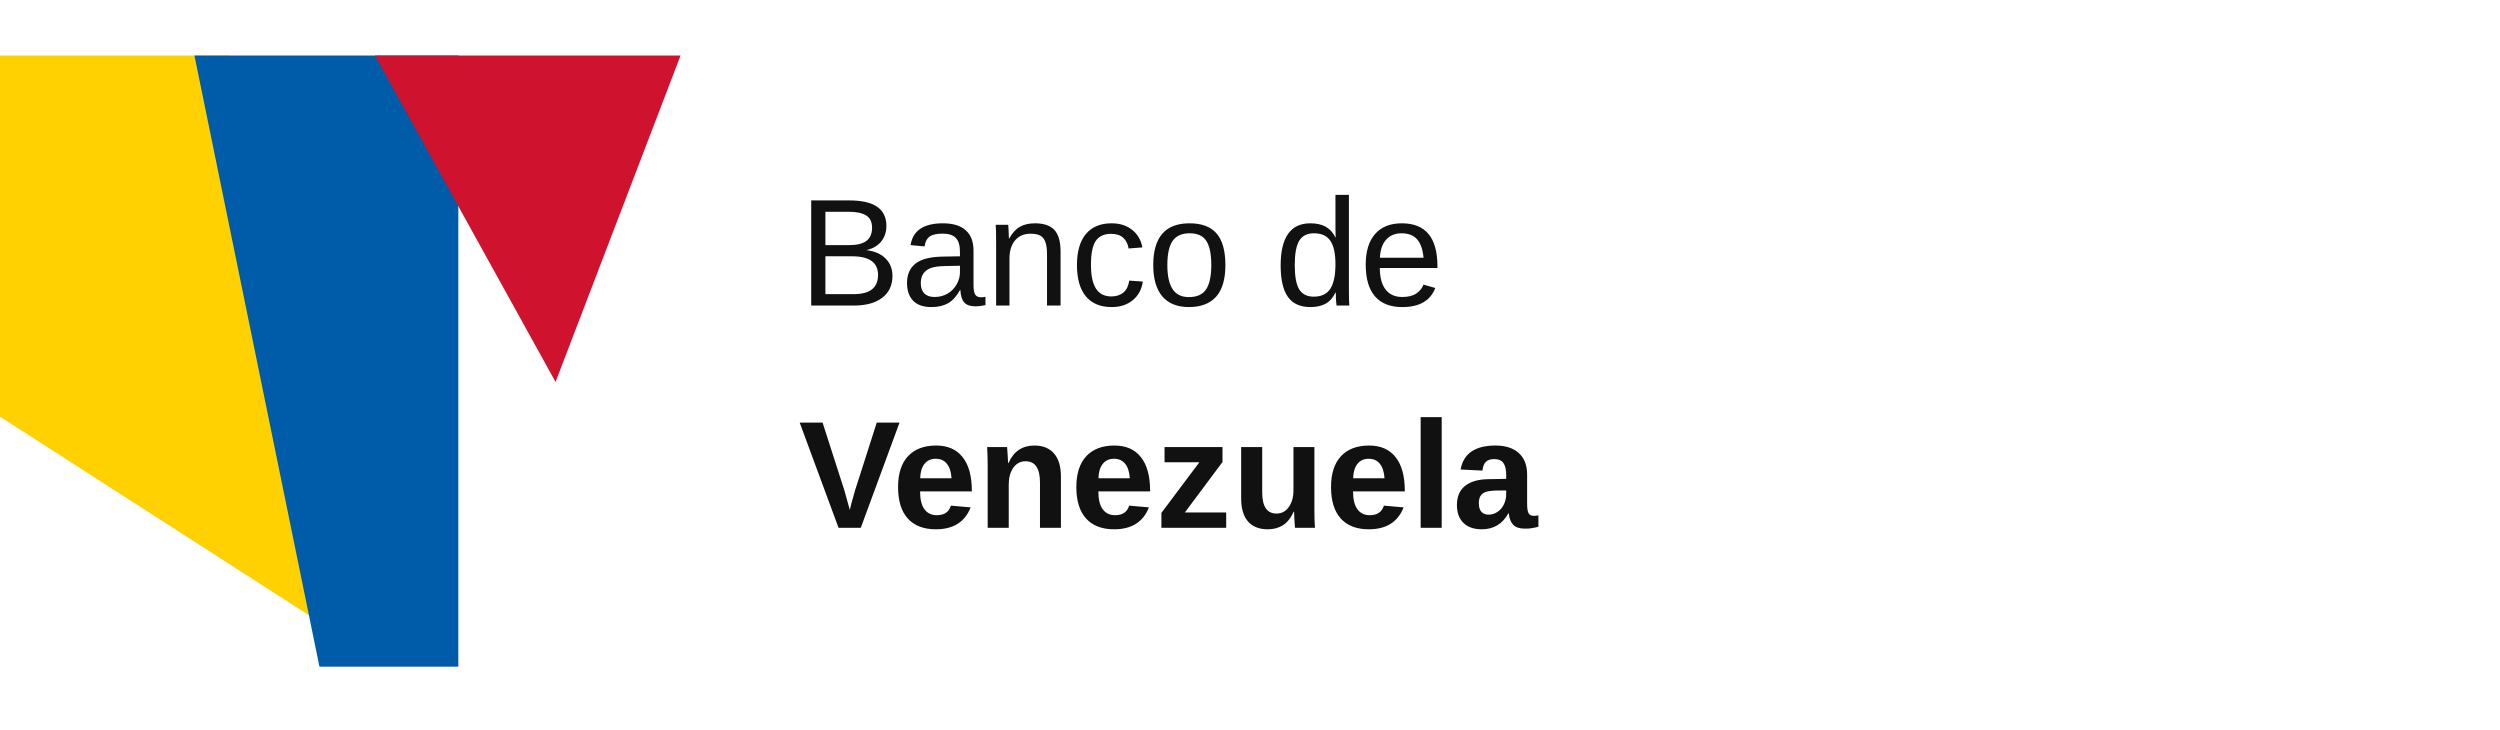
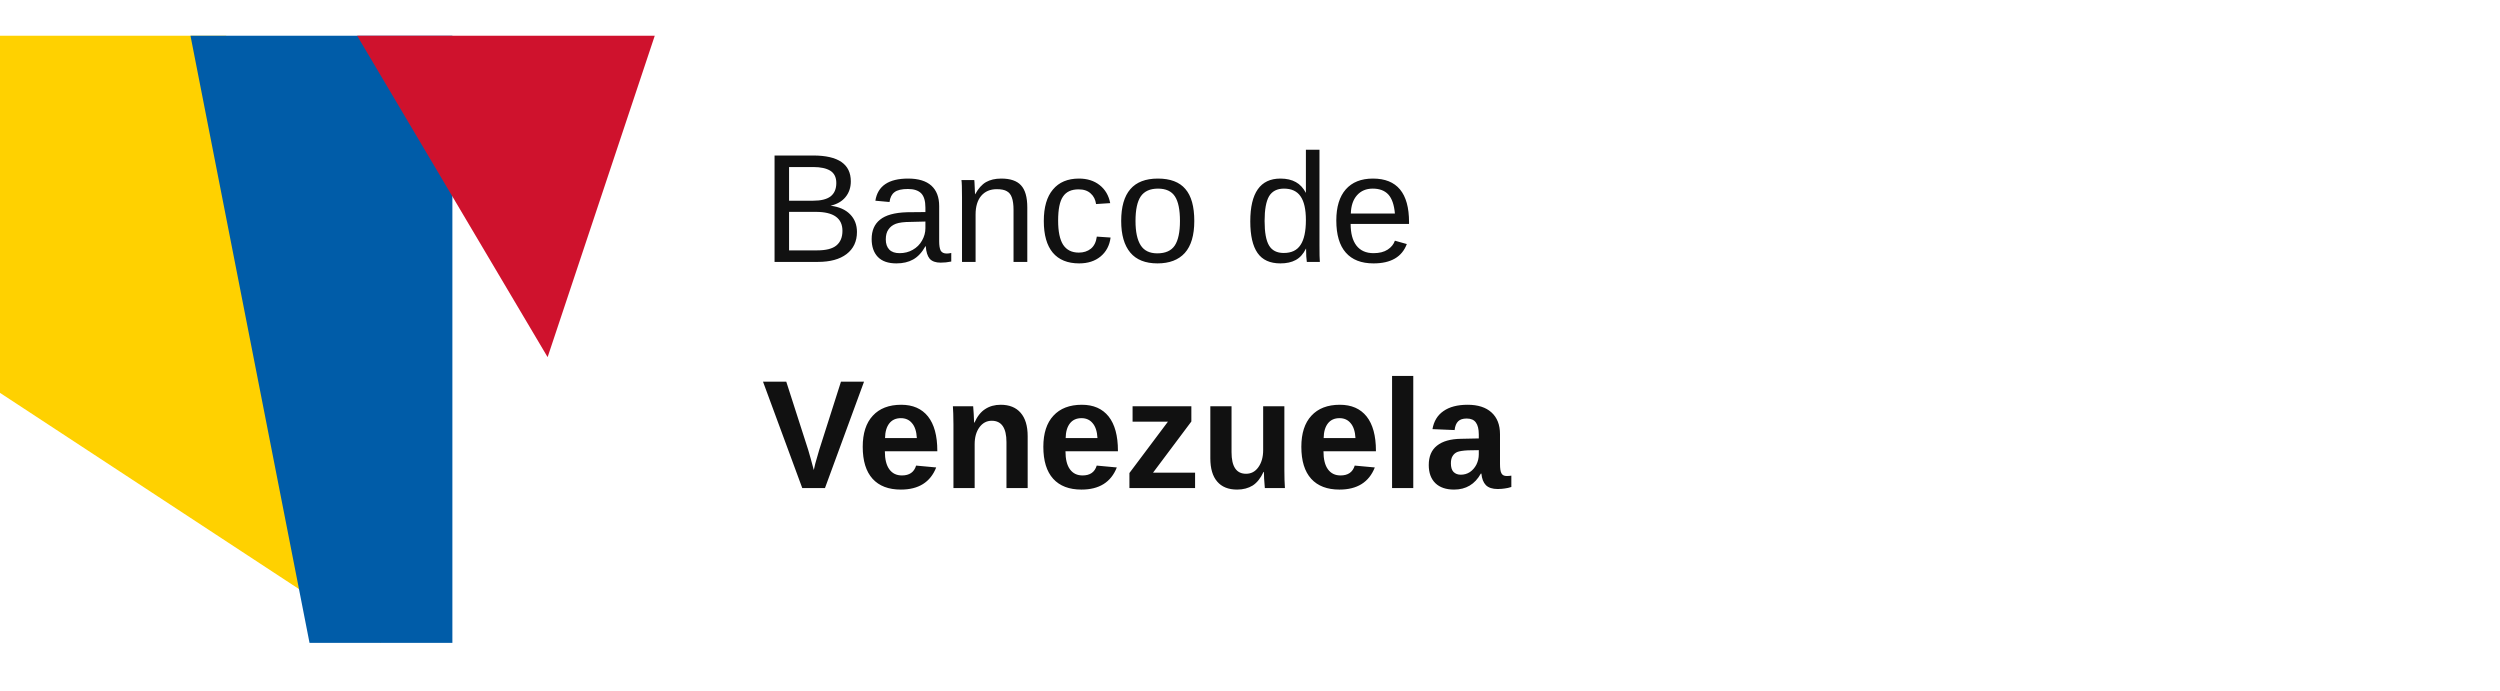
- <svg xmlns="http://www.w3.org/2000/svg" viewBox="0 0 360 105">
-   <polygon points="0,8 33,8 56,96 0,60" fill="#FFD100" />
-   <polygon points="28,8 66,8 66,96 46,96" fill="#005CA8" />
-   <polygon points="54,8 98,8 80,55" fill="#CF122D" />
-   <text x="115" y="44" font-family="'Helvetica Neue',Arial,sans-serif" font-size="22" font-weight="400" fill="#111111">Banco de</text>
-   <text x="115" y="76" font-family="'Helvetica Neue',Arial,sans-serif" font-size="22" font-weight="900" fill="#111111">Venezuela</text>
+ <svg xmlns="http://www.w3.org/2000/svg" viewBox="0 0 210 58">
+   <polygon points="0,3 19,3 32,54 0,33" fill="#FFD100" />
+   <polygon points="16,3 38,3 38,54 26,54" fill="#005CA8" />
+   <polygon points="30,3 55,3 46,30" fill="#CF122D" />
+   <text x="64" y="22" font-family="'Helvetica Neue',Arial,sans-serif" font-size="13" font-weight="400" fill="#111111">Banco de</text>
+   <text x="64" y="41" font-family="'Helvetica Neue',Arial,sans-serif" font-size="13" font-weight="900" fill="#111111">Venezuela</text>
</svg>
